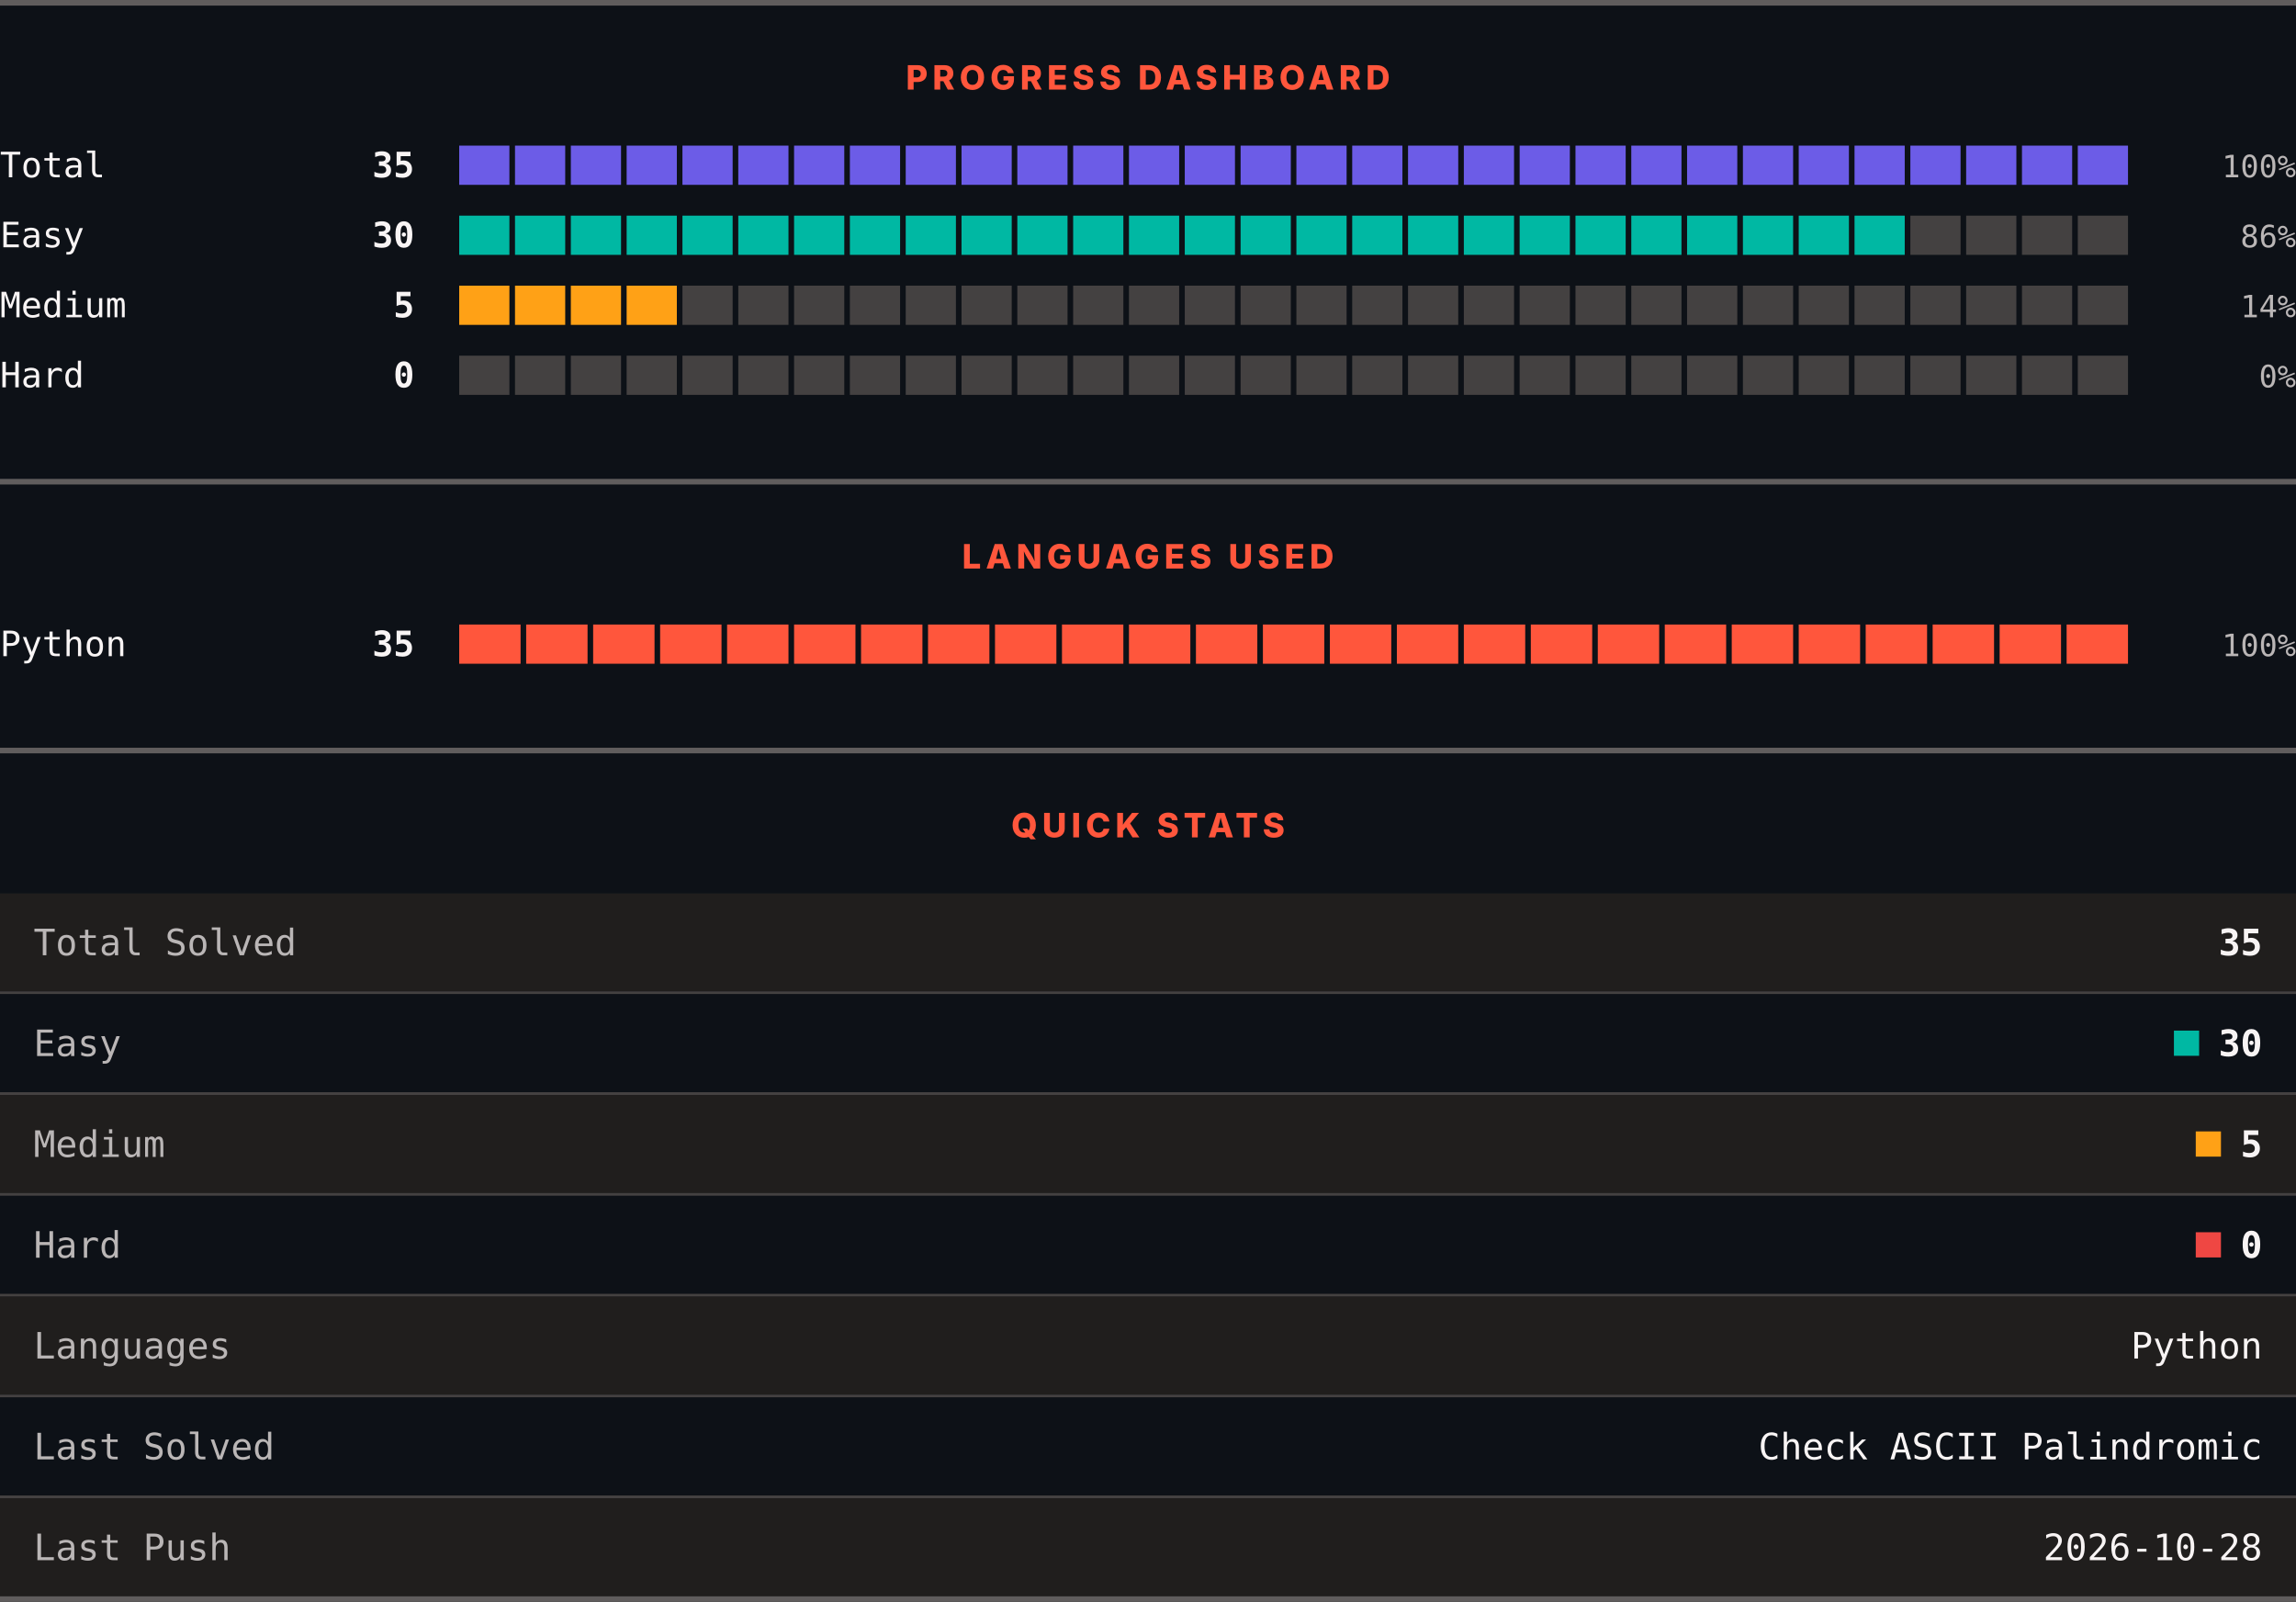
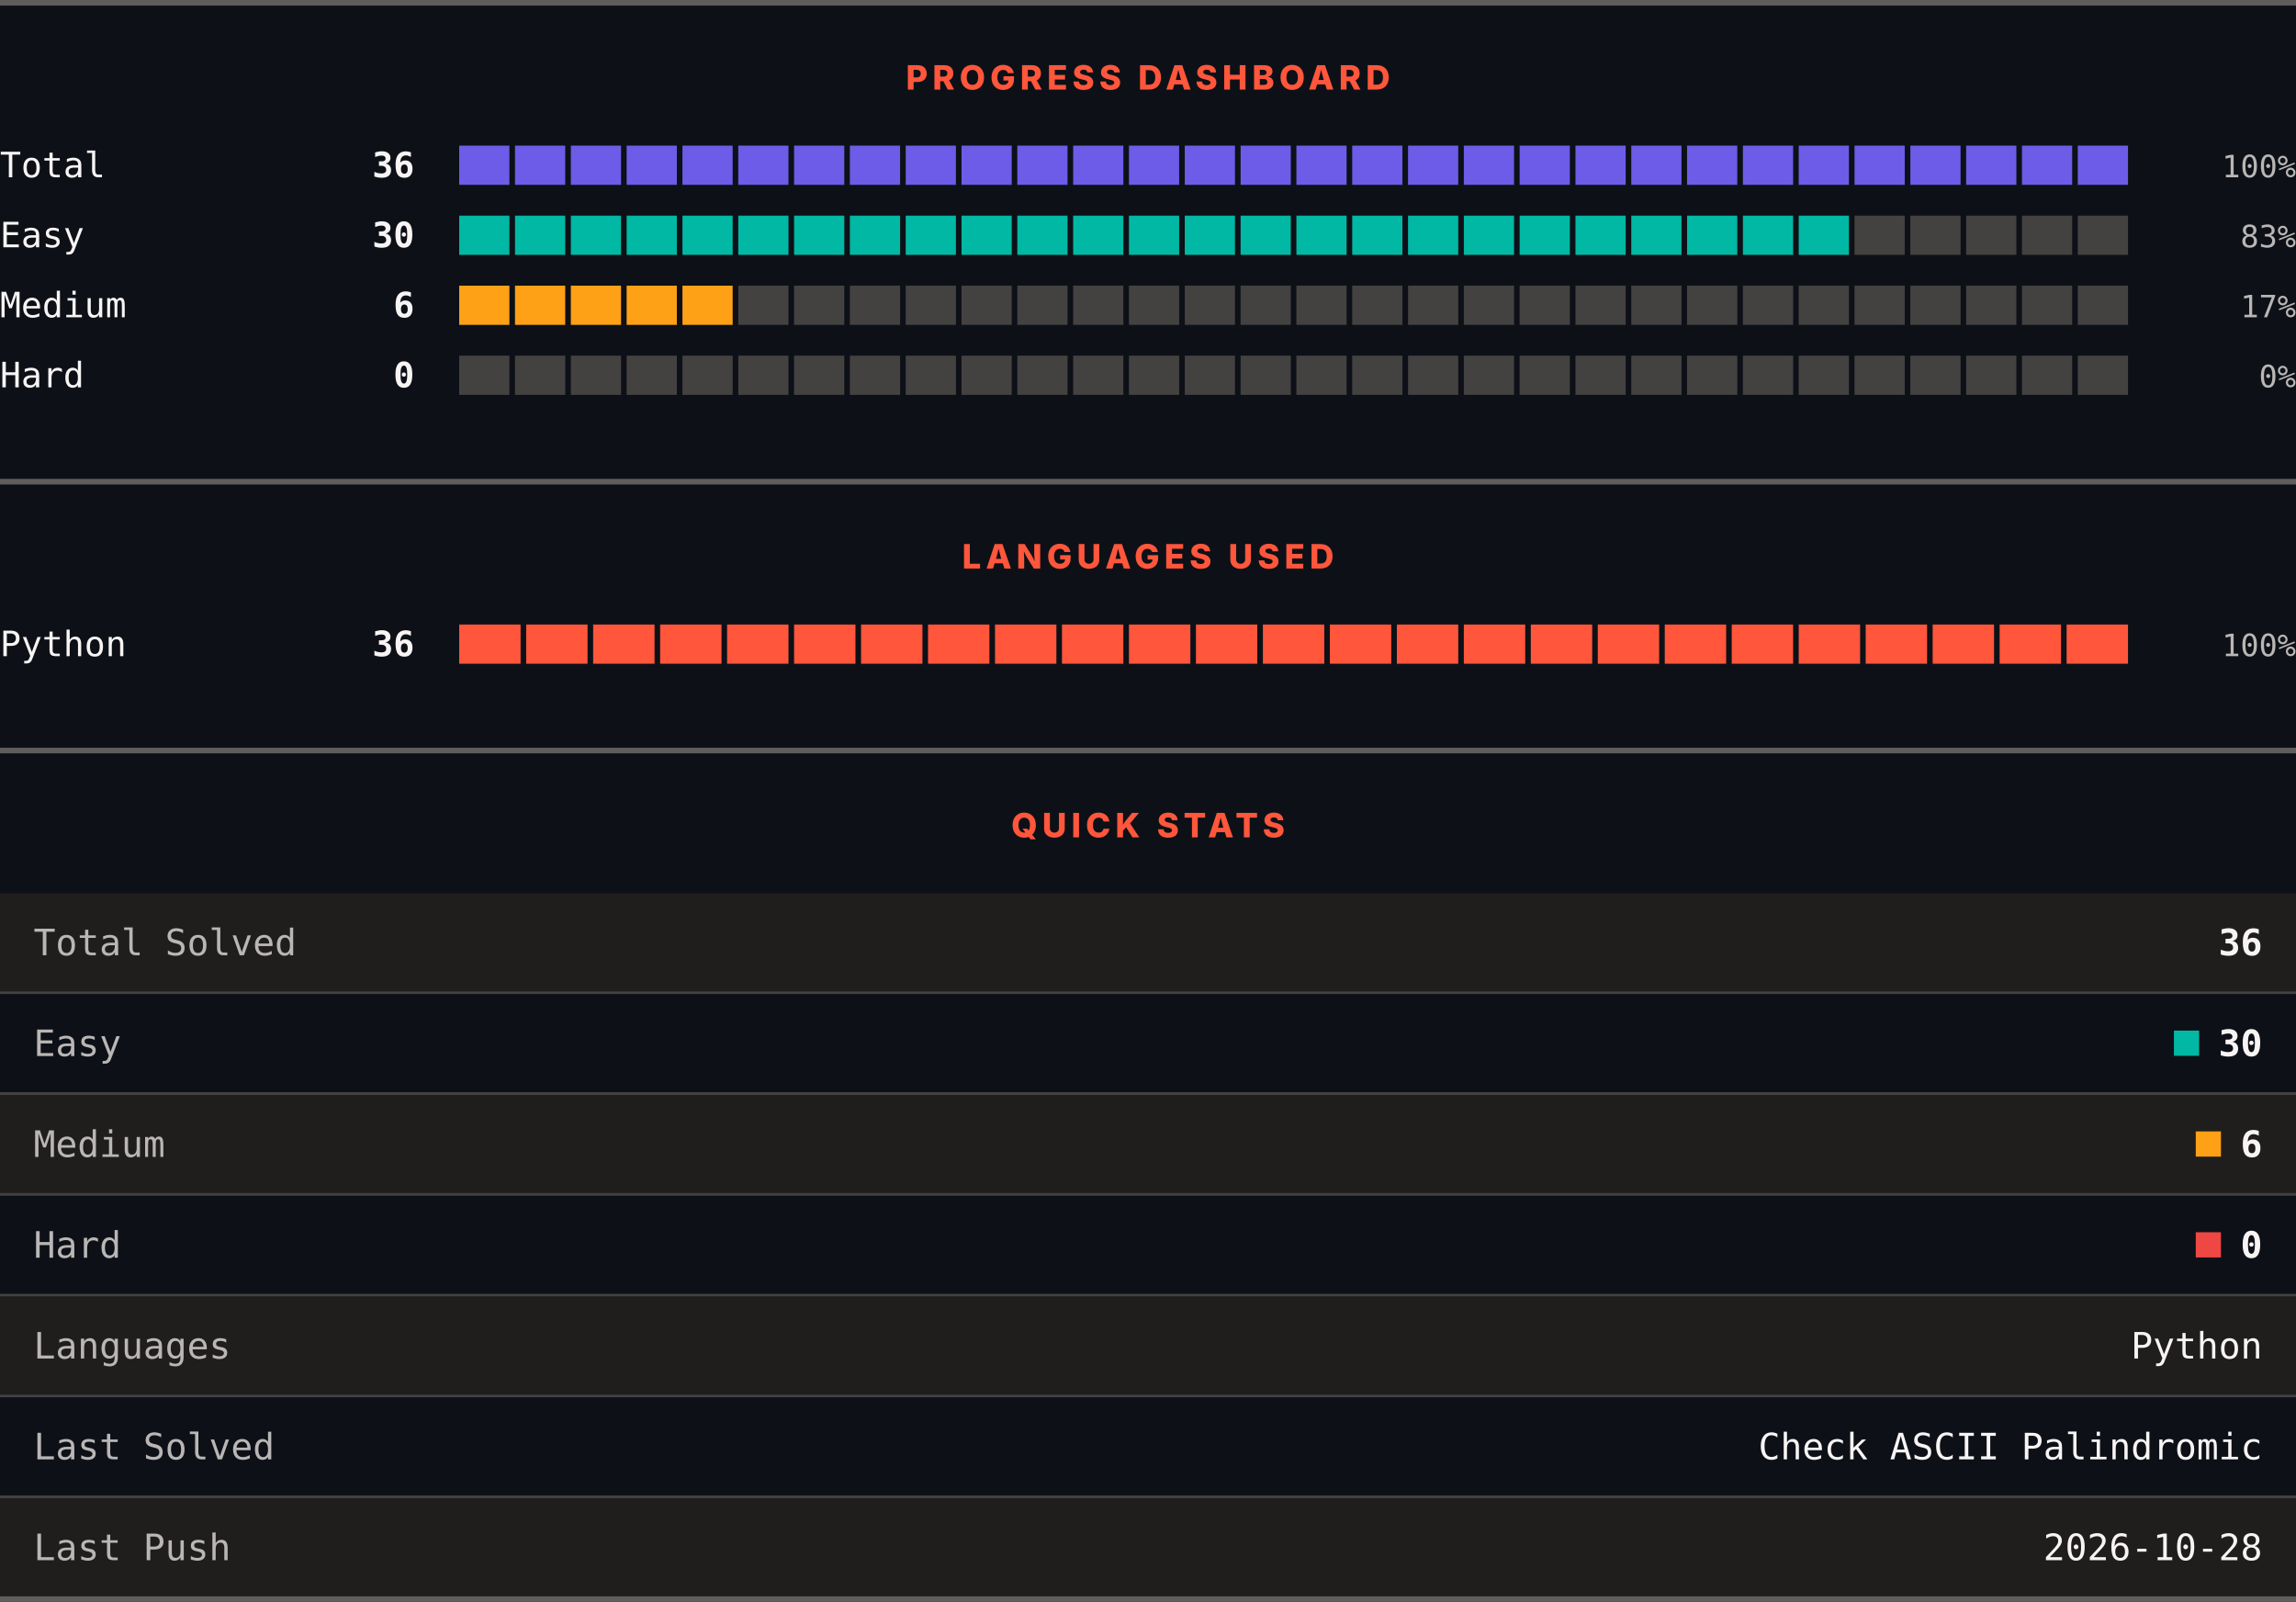
<svg xmlns="http://www.w3.org/2000/svg" width="820" height="572" viewBox="0 0 820 572" role="img" aria-label="LeetCode progress, languages and quick stats">
  <rect width="820" height="572" fill="#0d1117" />
  <rect x="0" y="0" width="820" height="2" fill="#605d5d" />
  <text x="410" y="32" text-anchor="middle" font-family="Archivo, system-ui, -apple-system, Segoe UI, sans-serif" font-size="12" font-weight="800" letter-spacing="1.68" fill="#ff563c">PROGRESS DASHBOARD</text>
  <text x="0" y="63.3" font-family="ui-monospace, SFMono-Regular, Menlo, Consolas, monospace" font-size="12.5" fill="#f8f4f4">Total</text>
-   <text x="148" y="63.3" text-anchor="end" font-family="ui-monospace, SFMono-Regular, Menlo, Consolas, monospace" font-size="12.5" font-weight="700" fill="#f8f4f4">35</text>
+   <text x="148" y="63.3" text-anchor="end" font-family="ui-monospace, SFMono-Regular, Menlo, Consolas, monospace" font-size="12.5" font-weight="700" fill="#f8f4f4">36</text>
  <rect x="164.00" y="52" width="17.93" height="14" fill="#6c5ce7" />
  <rect x="183.93" y="52" width="17.93" height="14" fill="#6c5ce7" />
  <rect x="203.87" y="52" width="17.93" height="14" fill="#6c5ce7" />
  <rect x="223.80" y="52" width="17.93" height="14" fill="#6c5ce7" />
  <rect x="243.73" y="52" width="17.93" height="14" fill="#6c5ce7" />
  <rect x="263.67" y="52" width="17.93" height="14" fill="#6c5ce7" />
  <rect x="283.60" y="52" width="17.93" height="14" fill="#6c5ce7" />
  <rect x="303.53" y="52" width="17.93" height="14" fill="#6c5ce7" />
  <rect x="323.47" y="52" width="17.93" height="14" fill="#6c5ce7" />
  <rect x="343.40" y="52" width="17.93" height="14" fill="#6c5ce7" />
  <rect x="363.33" y="52" width="17.93" height="14" fill="#6c5ce7" />
  <rect x="383.27" y="52" width="17.93" height="14" fill="#6c5ce7" />
  <rect x="403.20" y="52" width="17.93" height="14" fill="#6c5ce7" />
  <rect x="423.13" y="52" width="17.93" height="14" fill="#6c5ce7" />
  <rect x="443.07" y="52" width="17.93" height="14" fill="#6c5ce7" />
  <rect x="463.00" y="52" width="17.93" height="14" fill="#6c5ce7" />
  <rect x="482.93" y="52" width="17.93" height="14" fill="#6c5ce7" />
  <rect x="502.87" y="52" width="17.93" height="14" fill="#6c5ce7" />
  <rect x="522.80" y="52" width="17.93" height="14" fill="#6c5ce7" />
  <rect x="542.73" y="52" width="17.93" height="14" fill="#6c5ce7" />
  <rect x="562.67" y="52" width="17.93" height="14" fill="#6c5ce7" />
  <rect x="582.60" y="52" width="17.93" height="14" fill="#6c5ce7" />
  <rect x="602.53" y="52" width="17.93" height="14" fill="#6c5ce7" />
  <rect x="622.47" y="52" width="17.93" height="14" fill="#6c5ce7" />
  <rect x="642.40" y="52" width="17.93" height="14" fill="#6c5ce7" />
  <rect x="662.33" y="52" width="17.93" height="14" fill="#6c5ce7" />
  <rect x="682.27" y="52" width="17.93" height="14" fill="#6c5ce7" />
  <rect x="702.20" y="52" width="17.93" height="14" fill="#6c5ce7" />
  <rect x="722.13" y="52" width="17.93" height="14" fill="#6c5ce7" />
  <rect x="742.07" y="52" width="17.93" height="14" fill="#6c5ce7" />
  <text x="820" y="63.3" text-anchor="end" font-family="ui-monospace, SFMono-Regular, Menlo, Consolas, monospace" font-size="11" fill="#bab6b6">100%</text>
  <text x="0" y="88.3" font-family="ui-monospace, SFMono-Regular, Menlo, Consolas, monospace" font-size="12.5" fill="#f8f4f4">Easy</text>
  <text x="148" y="88.3" text-anchor="end" font-family="ui-monospace, SFMono-Regular, Menlo, Consolas, monospace" font-size="12.5" font-weight="700" fill="#f8f4f4">30</text>
  <rect x="164.00" y="77" width="17.93" height="14" fill="#00b8a3" />
  <rect x="183.93" y="77" width="17.93" height="14" fill="#00b8a3" />
  <rect x="203.87" y="77" width="17.93" height="14" fill="#00b8a3" />
  <rect x="223.80" y="77" width="17.93" height="14" fill="#00b8a3" />
  <rect x="243.73" y="77" width="17.93" height="14" fill="#00b8a3" />
  <rect x="263.67" y="77" width="17.93" height="14" fill="#00b8a3" />
  <rect x="283.60" y="77" width="17.93" height="14" fill="#00b8a3" />
  <rect x="303.53" y="77" width="17.93" height="14" fill="#00b8a3" />
  <rect x="323.47" y="77" width="17.93" height="14" fill="#00b8a3" />
  <rect x="343.40" y="77" width="17.93" height="14" fill="#00b8a3" />
  <rect x="363.33" y="77" width="17.93" height="14" fill="#00b8a3" />
  <rect x="383.27" y="77" width="17.93" height="14" fill="#00b8a3" />
  <rect x="403.20" y="77" width="17.93" height="14" fill="#00b8a3" />
  <rect x="423.13" y="77" width="17.93" height="14" fill="#00b8a3" />
  <rect x="443.07" y="77" width="17.93" height="14" fill="#00b8a3" />
  <rect x="463.00" y="77" width="17.93" height="14" fill="#00b8a3" />
  <rect x="482.93" y="77" width="17.93" height="14" fill="#00b8a3" />
  <rect x="502.87" y="77" width="17.93" height="14" fill="#00b8a3" />
  <rect x="522.80" y="77" width="17.93" height="14" fill="#00b8a3" />
  <rect x="542.73" y="77" width="17.93" height="14" fill="#00b8a3" />
  <rect x="562.67" y="77" width="17.93" height="14" fill="#00b8a3" />
  <rect x="582.60" y="77" width="17.93" height="14" fill="#00b8a3" />
  <rect x="602.53" y="77" width="17.93" height="14" fill="#00b8a3" />
  <rect x="622.47" y="77" width="17.93" height="14" fill="#00b8a3" />
  <rect x="642.40" y="77" width="17.93" height="14" fill="#00b8a3" />
-   <rect x="662.33" y="77" width="17.93" height="14" fill="#00b8a3" />
+   <rect x="662.33" y="77" width="17.93" height="14" fill="#444141" />
  <rect x="682.27" y="77" width="17.93" height="14" fill="#444141" />
  <rect x="702.20" y="77" width="17.93" height="14" fill="#444141" />
  <rect x="722.13" y="77" width="17.93" height="14" fill="#444141" />
  <rect x="742.07" y="77" width="17.93" height="14" fill="#444141" />
-   <text x="820" y="88.3" text-anchor="end" font-family="ui-monospace, SFMono-Regular, Menlo, Consolas, monospace" font-size="11" fill="#bab6b6">86%</text>
+   <text x="820" y="88.3" text-anchor="end" font-family="ui-monospace, SFMono-Regular, Menlo, Consolas, monospace" font-size="11" fill="#bab6b6">83%</text>
  <text x="0" y="113.3" font-family="ui-monospace, SFMono-Regular, Menlo, Consolas, monospace" font-size="12.5" fill="#f8f4f4">Medium</text>
-   <text x="148" y="113.3" text-anchor="end" font-family="ui-monospace, SFMono-Regular, Menlo, Consolas, monospace" font-size="12.5" font-weight="700" fill="#f8f4f4">5</text>
+   <text x="148" y="113.3" text-anchor="end" font-family="ui-monospace, SFMono-Regular, Menlo, Consolas, monospace" font-size="12.5" font-weight="700" fill="#f8f4f4">6</text>
  <rect x="164.00" y="102" width="17.93" height="14" fill="#ffa116" />
  <rect x="183.93" y="102" width="17.93" height="14" fill="#ffa116" />
  <rect x="203.87" y="102" width="17.93" height="14" fill="#ffa116" />
  <rect x="223.80" y="102" width="17.93" height="14" fill="#ffa116" />
-   <rect x="243.73" y="102" width="17.93" height="14" fill="#444141" />
+   <rect x="243.73" y="102" width="17.93" height="14" fill="#ffa116" />
  <rect x="263.67" y="102" width="17.93" height="14" fill="#444141" />
  <rect x="283.60" y="102" width="17.93" height="14" fill="#444141" />
  <rect x="303.53" y="102" width="17.93" height="14" fill="#444141" />
  <rect x="323.47" y="102" width="17.93" height="14" fill="#444141" />
  <rect x="343.40" y="102" width="17.93" height="14" fill="#444141" />
  <rect x="363.33" y="102" width="17.93" height="14" fill="#444141" />
  <rect x="383.27" y="102" width="17.93" height="14" fill="#444141" />
  <rect x="403.20" y="102" width="17.93" height="14" fill="#444141" />
  <rect x="423.13" y="102" width="17.93" height="14" fill="#444141" />
  <rect x="443.07" y="102" width="17.93" height="14" fill="#444141" />
  <rect x="463.00" y="102" width="17.93" height="14" fill="#444141" />
  <rect x="482.93" y="102" width="17.93" height="14" fill="#444141" />
  <rect x="502.87" y="102" width="17.93" height="14" fill="#444141" />
  <rect x="522.80" y="102" width="17.93" height="14" fill="#444141" />
  <rect x="542.73" y="102" width="17.93" height="14" fill="#444141" />
  <rect x="562.67" y="102" width="17.93" height="14" fill="#444141" />
  <rect x="582.60" y="102" width="17.93" height="14" fill="#444141" />
  <rect x="602.53" y="102" width="17.93" height="14" fill="#444141" />
  <rect x="622.47" y="102" width="17.93" height="14" fill="#444141" />
  <rect x="642.40" y="102" width="17.93" height="14" fill="#444141" />
  <rect x="662.33" y="102" width="17.93" height="14" fill="#444141" />
  <rect x="682.27" y="102" width="17.93" height="14" fill="#444141" />
  <rect x="702.20" y="102" width="17.93" height="14" fill="#444141" />
  <rect x="722.13" y="102" width="17.93" height="14" fill="#444141" />
  <rect x="742.07" y="102" width="17.93" height="14" fill="#444141" />
-   <text x="820" y="113.3" text-anchor="end" font-family="ui-monospace, SFMono-Regular, Menlo, Consolas, monospace" font-size="11" fill="#bab6b6">14%</text>
+   <text x="820" y="113.3" text-anchor="end" font-family="ui-monospace, SFMono-Regular, Menlo, Consolas, monospace" font-size="11" fill="#bab6b6">17%</text>
  <text x="0" y="138.3" font-family="ui-monospace, SFMono-Regular, Menlo, Consolas, monospace" font-size="12.5" fill="#f8f4f4">Hard</text>
  <text x="148" y="138.3" text-anchor="end" font-family="ui-monospace, SFMono-Regular, Menlo, Consolas, monospace" font-size="12.5" font-weight="700" fill="#f8f4f4">0</text>
  <rect x="164.00" y="127" width="17.93" height="14" fill="#444141" />
  <rect x="183.93" y="127" width="17.93" height="14" fill="#444141" />
  <rect x="203.87" y="127" width="17.93" height="14" fill="#444141" />
  <rect x="223.80" y="127" width="17.93" height="14" fill="#444141" />
  <rect x="243.73" y="127" width="17.93" height="14" fill="#444141" />
  <rect x="263.67" y="127" width="17.93" height="14" fill="#444141" />
  <rect x="283.60" y="127" width="17.93" height="14" fill="#444141" />
  <rect x="303.53" y="127" width="17.93" height="14" fill="#444141" />
  <rect x="323.47" y="127" width="17.93" height="14" fill="#444141" />
  <rect x="343.40" y="127" width="17.93" height="14" fill="#444141" />
  <rect x="363.33" y="127" width="17.93" height="14" fill="#444141" />
  <rect x="383.27" y="127" width="17.93" height="14" fill="#444141" />
  <rect x="403.20" y="127" width="17.93" height="14" fill="#444141" />
  <rect x="423.13" y="127" width="17.93" height="14" fill="#444141" />
  <rect x="443.07" y="127" width="17.93" height="14" fill="#444141" />
  <rect x="463.00" y="127" width="17.93" height="14" fill="#444141" />
  <rect x="482.93" y="127" width="17.93" height="14" fill="#444141" />
  <rect x="502.87" y="127" width="17.93" height="14" fill="#444141" />
  <rect x="522.80" y="127" width="17.93" height="14" fill="#444141" />
  <rect x="542.73" y="127" width="17.93" height="14" fill="#444141" />
  <rect x="562.67" y="127" width="17.93" height="14" fill="#444141" />
  <rect x="582.60" y="127" width="17.93" height="14" fill="#444141" />
  <rect x="602.53" y="127" width="17.93" height="14" fill="#444141" />
  <rect x="622.47" y="127" width="17.93" height="14" fill="#444141" />
  <rect x="642.40" y="127" width="17.93" height="14" fill="#444141" />
  <rect x="662.33" y="127" width="17.93" height="14" fill="#444141" />
  <rect x="682.27" y="127" width="17.93" height="14" fill="#444141" />
  <rect x="702.20" y="127" width="17.93" height="14" fill="#444141" />
  <rect x="722.13" y="127" width="17.93" height="14" fill="#444141" />
  <rect x="742.07" y="127" width="17.93" height="14" fill="#444141" />
  <text x="820" y="138.3" text-anchor="end" font-family="ui-monospace, SFMono-Regular, Menlo, Consolas, monospace" font-size="11" fill="#bab6b6">0%</text>
  <rect x="0" y="171" width="820" height="2" fill="#605d5d" />
  <text x="410" y="203" text-anchor="middle" font-family="Archivo, system-ui, -apple-system, Segoe UI, sans-serif" font-size="12" font-weight="800" letter-spacing="1.68" fill="#ff563c">LANGUAGES USED</text>
  <text x="0" y="234.3" font-family="ui-monospace, SFMono-Regular, Menlo, Consolas, monospace" font-size="12.5" fill="#f8f4f4">Python</text>
-   <text x="148" y="234.3" text-anchor="end" font-family="ui-monospace, SFMono-Regular, Menlo, Consolas, monospace" font-size="12.5" font-weight="700" fill="#f8f4f4">35</text>
+   <text x="148" y="234.3" text-anchor="end" font-family="ui-monospace, SFMono-Regular, Menlo, Consolas, monospace" font-size="12.5" font-weight="700" fill="#f8f4f4">36</text>
  <rect x="164.00" y="223" width="21.92" height="14" fill="#ff563c" />
  <rect x="187.92" y="223" width="21.92" height="14" fill="#ff563c" />
  <rect x="211.84" y="223" width="21.92" height="14" fill="#ff563c" />
  <rect x="235.76" y="223" width="21.92" height="14" fill="#ff563c" />
  <rect x="259.68" y="223" width="21.92" height="14" fill="#ff563c" />
  <rect x="283.60" y="223" width="21.92" height="14" fill="#ff563c" />
  <rect x="307.52" y="223" width="21.92" height="14" fill="#ff563c" />
  <rect x="331.44" y="223" width="21.92" height="14" fill="#ff563c" />
  <rect x="355.36" y="223" width="21.92" height="14" fill="#ff563c" />
  <rect x="379.28" y="223" width="21.92" height="14" fill="#ff563c" />
  <rect x="403.20" y="223" width="21.92" height="14" fill="#ff563c" />
  <rect x="427.12" y="223" width="21.92" height="14" fill="#ff563c" />
  <rect x="451.04" y="223" width="21.92" height="14" fill="#ff563c" />
  <rect x="474.96" y="223" width="21.92" height="14" fill="#ff563c" />
  <rect x="498.88" y="223" width="21.92" height="14" fill="#ff563c" />
  <rect x="522.80" y="223" width="21.92" height="14" fill="#ff563c" />
  <rect x="546.72" y="223" width="21.92" height="14" fill="#ff563c" />
  <rect x="570.64" y="223" width="21.92" height="14" fill="#ff563c" />
  <rect x="594.56" y="223" width="21.92" height="14" fill="#ff563c" />
  <rect x="618.48" y="223" width="21.92" height="14" fill="#ff563c" />
  <rect x="642.40" y="223" width="21.92" height="14" fill="#ff563c" />
  <rect x="666.32" y="223" width="21.92" height="14" fill="#ff563c" />
  <rect x="690.24" y="223" width="21.92" height="14" fill="#ff563c" />
  <rect x="714.16" y="223" width="21.92" height="14" fill="#ff563c" />
  <rect x="738.08" y="223" width="21.92" height="14" fill="#ff563c" />
  <text x="820" y="234.3" text-anchor="end" font-family="ui-monospace, SFMono-Regular, Menlo, Consolas, monospace" font-size="11" fill="#bab6b6">100%</text>
  <rect x="0" y="267" width="820" height="2" fill="#605d5d" />
  <text x="410" y="299" text-anchor="middle" font-family="Archivo, system-ui, -apple-system, Segoe UI, sans-serif" font-size="12" font-weight="800" letter-spacing="1.68" fill="#ff563c">QUICK STATS</text>
  <rect x="0" y="319" width="820" height="35" fill="#201e1d" />
  <text x="12" y="341.1" font-family="ui-monospace, SFMono-Regular, Menlo, Consolas, monospace" font-size="13" fill="#bab6b6">Total Solved</text>
-   <text x="808" y="341.1" text-anchor="end" font-family="ui-monospace, SFMono-Regular, Menlo, Consolas, monospace" font-size="13" font-weight="700" fill="#f8f4f4">35</text>
+   <text x="808" y="341.1" text-anchor="end" font-family="ui-monospace, SFMono-Regular, Menlo, Consolas, monospace" font-size="13" font-weight="700" fill="#f8f4f4">36</text>
  <rect x="0" y="354" width="820" height="1" fill="#444141" />
  <rect x="0" y="355" width="820" height="35" fill="#0d1117" />
  <text x="12" y="377.1" font-family="ui-monospace, SFMono-Regular, Menlo, Consolas, monospace" font-size="13" fill="#bab6b6">Easy</text>
  <rect x="776.4" y="368" width="9" height="9" fill="#00b8a3" />
  <text x="808" y="377.1" text-anchor="end" font-family="ui-monospace, SFMono-Regular, Menlo, Consolas, monospace" font-size="13" font-weight="700" fill="#f8f4f4">30</text>
  <rect x="0" y="390" width="820" height="1" fill="#444141" />
  <rect x="0" y="391" width="820" height="35" fill="#201e1d" />
  <text x="12" y="413.1" font-family="ui-monospace, SFMono-Regular, Menlo, Consolas, monospace" font-size="13" fill="#bab6b6">Medium</text>
  <rect x="784.2" y="404" width="9" height="9" fill="#ffa116" />
-   <text x="808" y="413.1" text-anchor="end" font-family="ui-monospace, SFMono-Regular, Menlo, Consolas, monospace" font-size="13" font-weight="700" fill="#f8f4f4">5</text>
+   <text x="808" y="413.1" text-anchor="end" font-family="ui-monospace, SFMono-Regular, Menlo, Consolas, monospace" font-size="13" font-weight="700" fill="#f8f4f4">6</text>
  <rect x="0" y="426" width="820" height="1" fill="#444141" />
  <rect x="0" y="427" width="820" height="35" fill="#0d1117" />
  <text x="12" y="449.1" font-family="ui-monospace, SFMono-Regular, Menlo, Consolas, monospace" font-size="13" fill="#bab6b6">Hard</text>
  <rect x="784.2" y="440" width="9" height="9" fill="#ef4743" />
  <text x="808" y="449.1" text-anchor="end" font-family="ui-monospace, SFMono-Regular, Menlo, Consolas, monospace" font-size="13" font-weight="700" fill="#f8f4f4">0</text>
  <rect x="0" y="462" width="820" height="1" fill="#444141" />
  <rect x="0" y="463" width="820" height="35" fill="#201e1d" />
  <text x="12" y="485.1" font-family="ui-monospace, SFMono-Regular, Menlo, Consolas, monospace" font-size="13" fill="#bab6b6">Languages</text>
  <text x="808" y="485.1" text-anchor="end" font-family="ui-monospace, SFMono-Regular, Menlo, Consolas, monospace" font-size="13" fill="#f8f4f4">Python</text>
  <rect x="0" y="498" width="820" height="1" fill="#444141" />
  <rect x="0" y="499" width="820" height="35" fill="#0d1117" />
  <text x="12" y="521.1" font-family="ui-monospace, SFMono-Regular, Menlo, Consolas, monospace" font-size="13" fill="#bab6b6">Last Solved</text>
  <text x="808" y="521.1" text-anchor="end" font-family="ui-monospace, SFMono-Regular, Menlo, Consolas, monospace" font-size="13" fill="#f8f4f4">Check ASCII Palindromic</text>
  <rect x="0" y="534" width="820" height="1" fill="#444141" />
  <rect x="0" y="535" width="820" height="35" fill="#201e1d" />
  <text x="12" y="557.1" font-family="ui-monospace, SFMono-Regular, Menlo, Consolas, monospace" font-size="13" fill="#bab6b6">Last Push</text>
  <text x="808" y="557.1" text-anchor="end" font-family="ui-monospace, SFMono-Regular, Menlo, Consolas, monospace" font-size="13" fill="#f8f4f4">2026-10-28</text>
  <rect x="0" y="570" width="820" height="2" fill="#605d5d" />
</svg>
